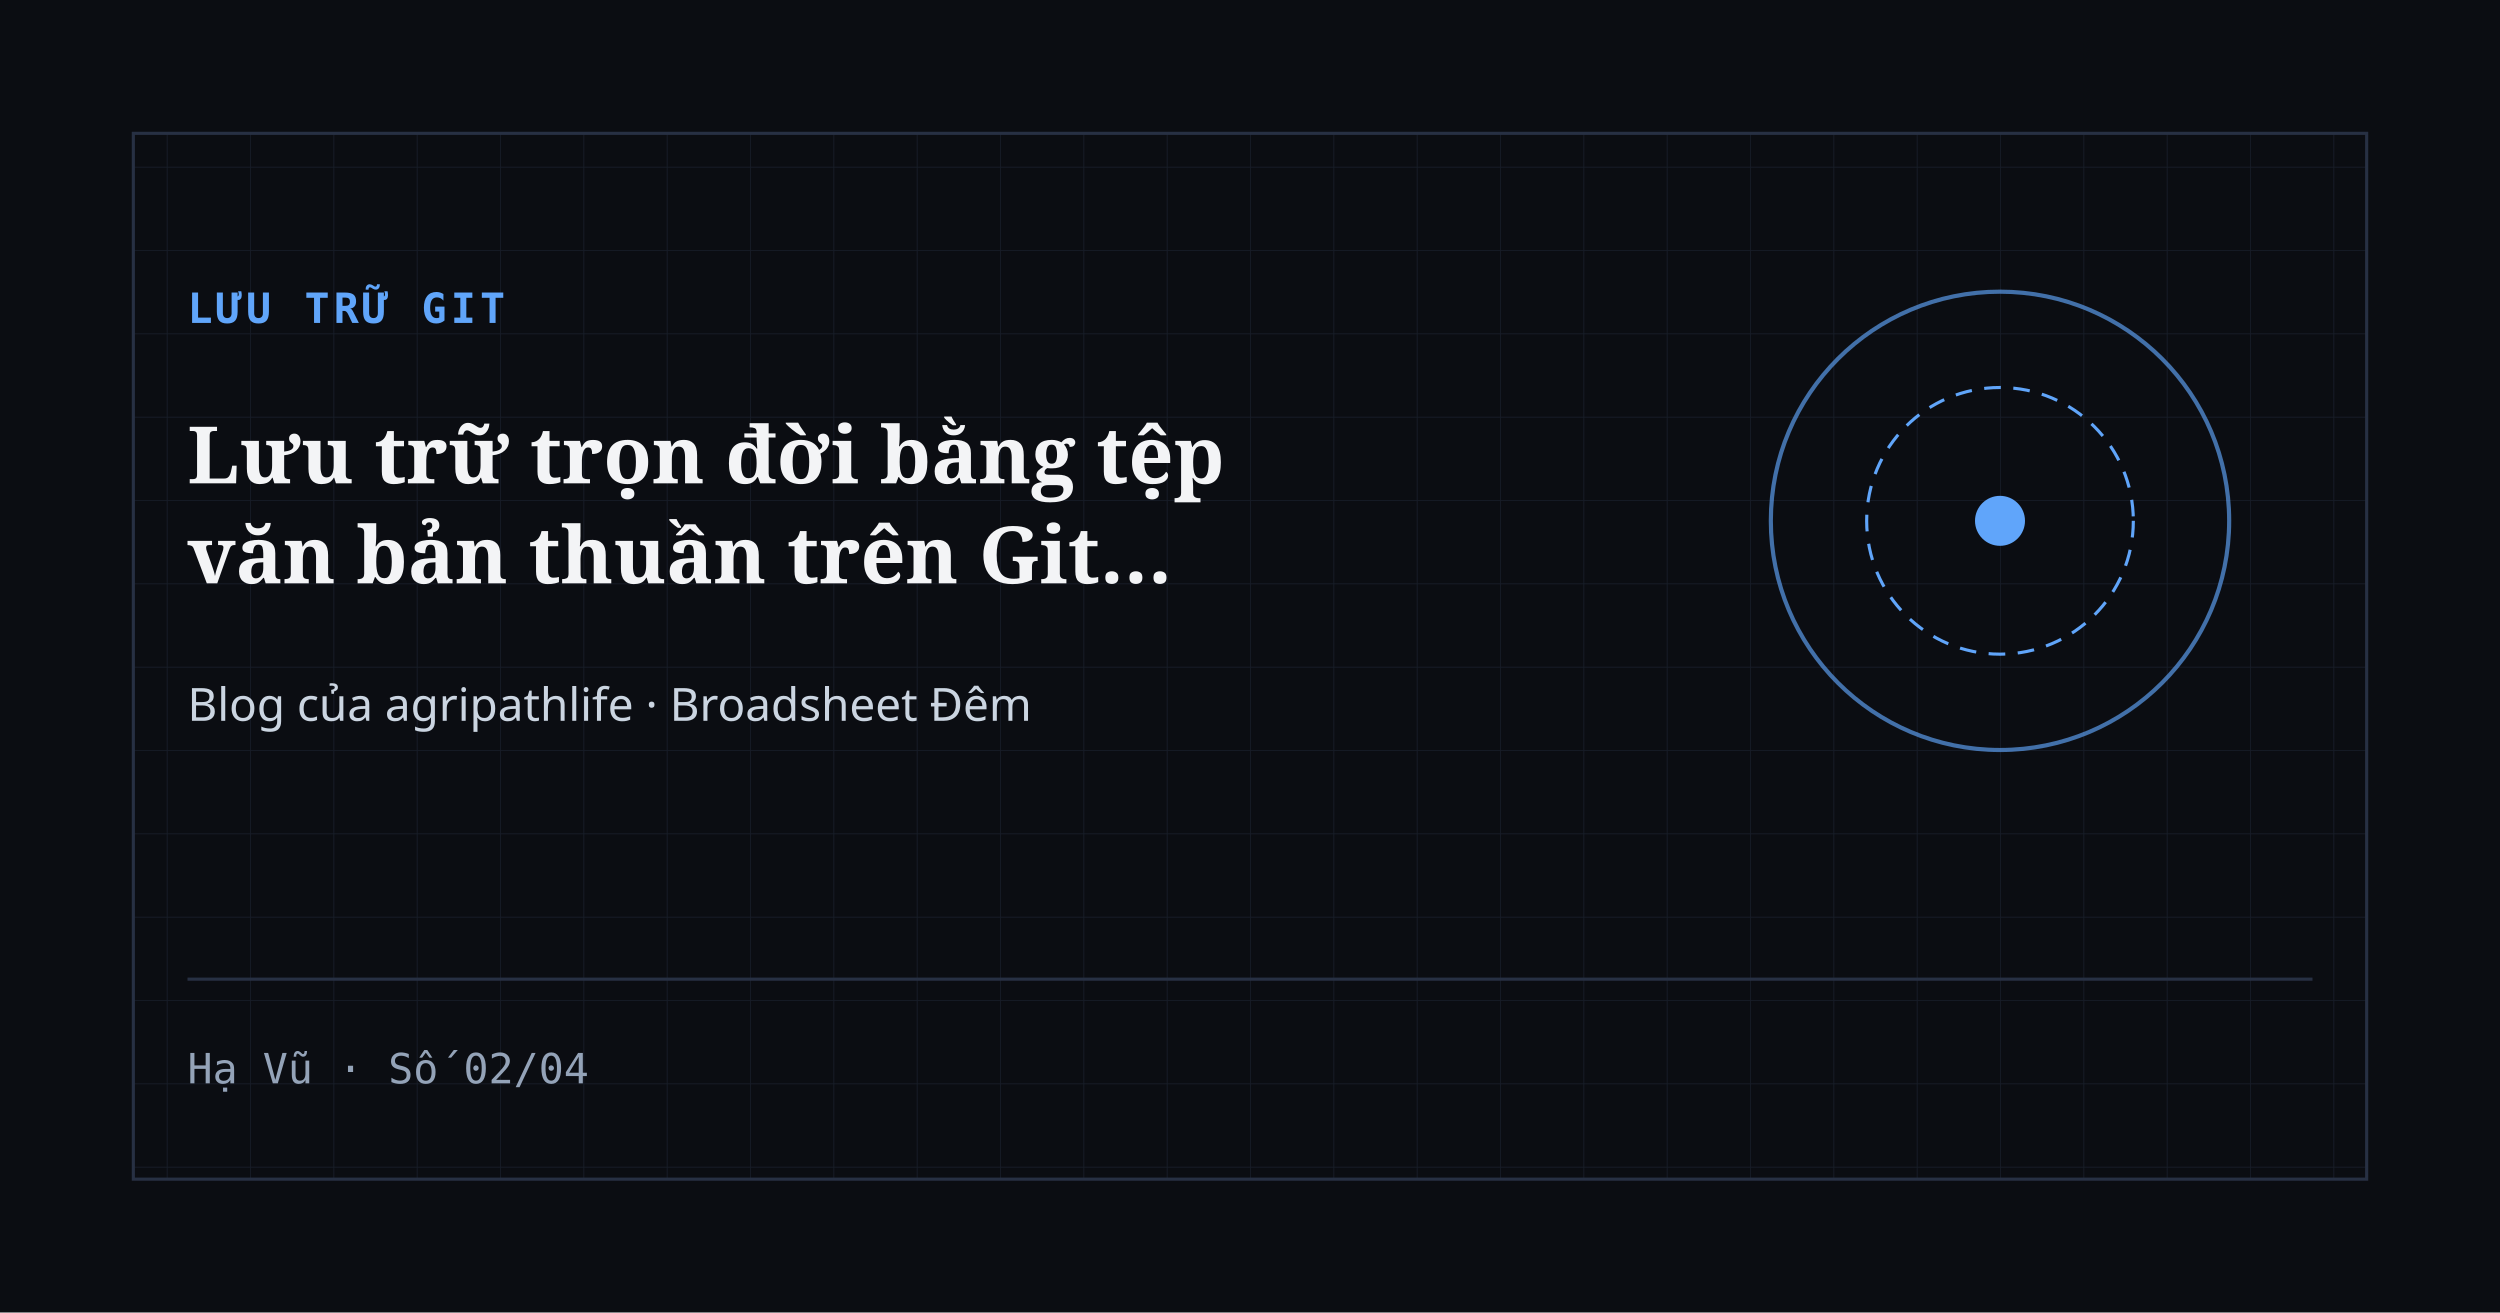
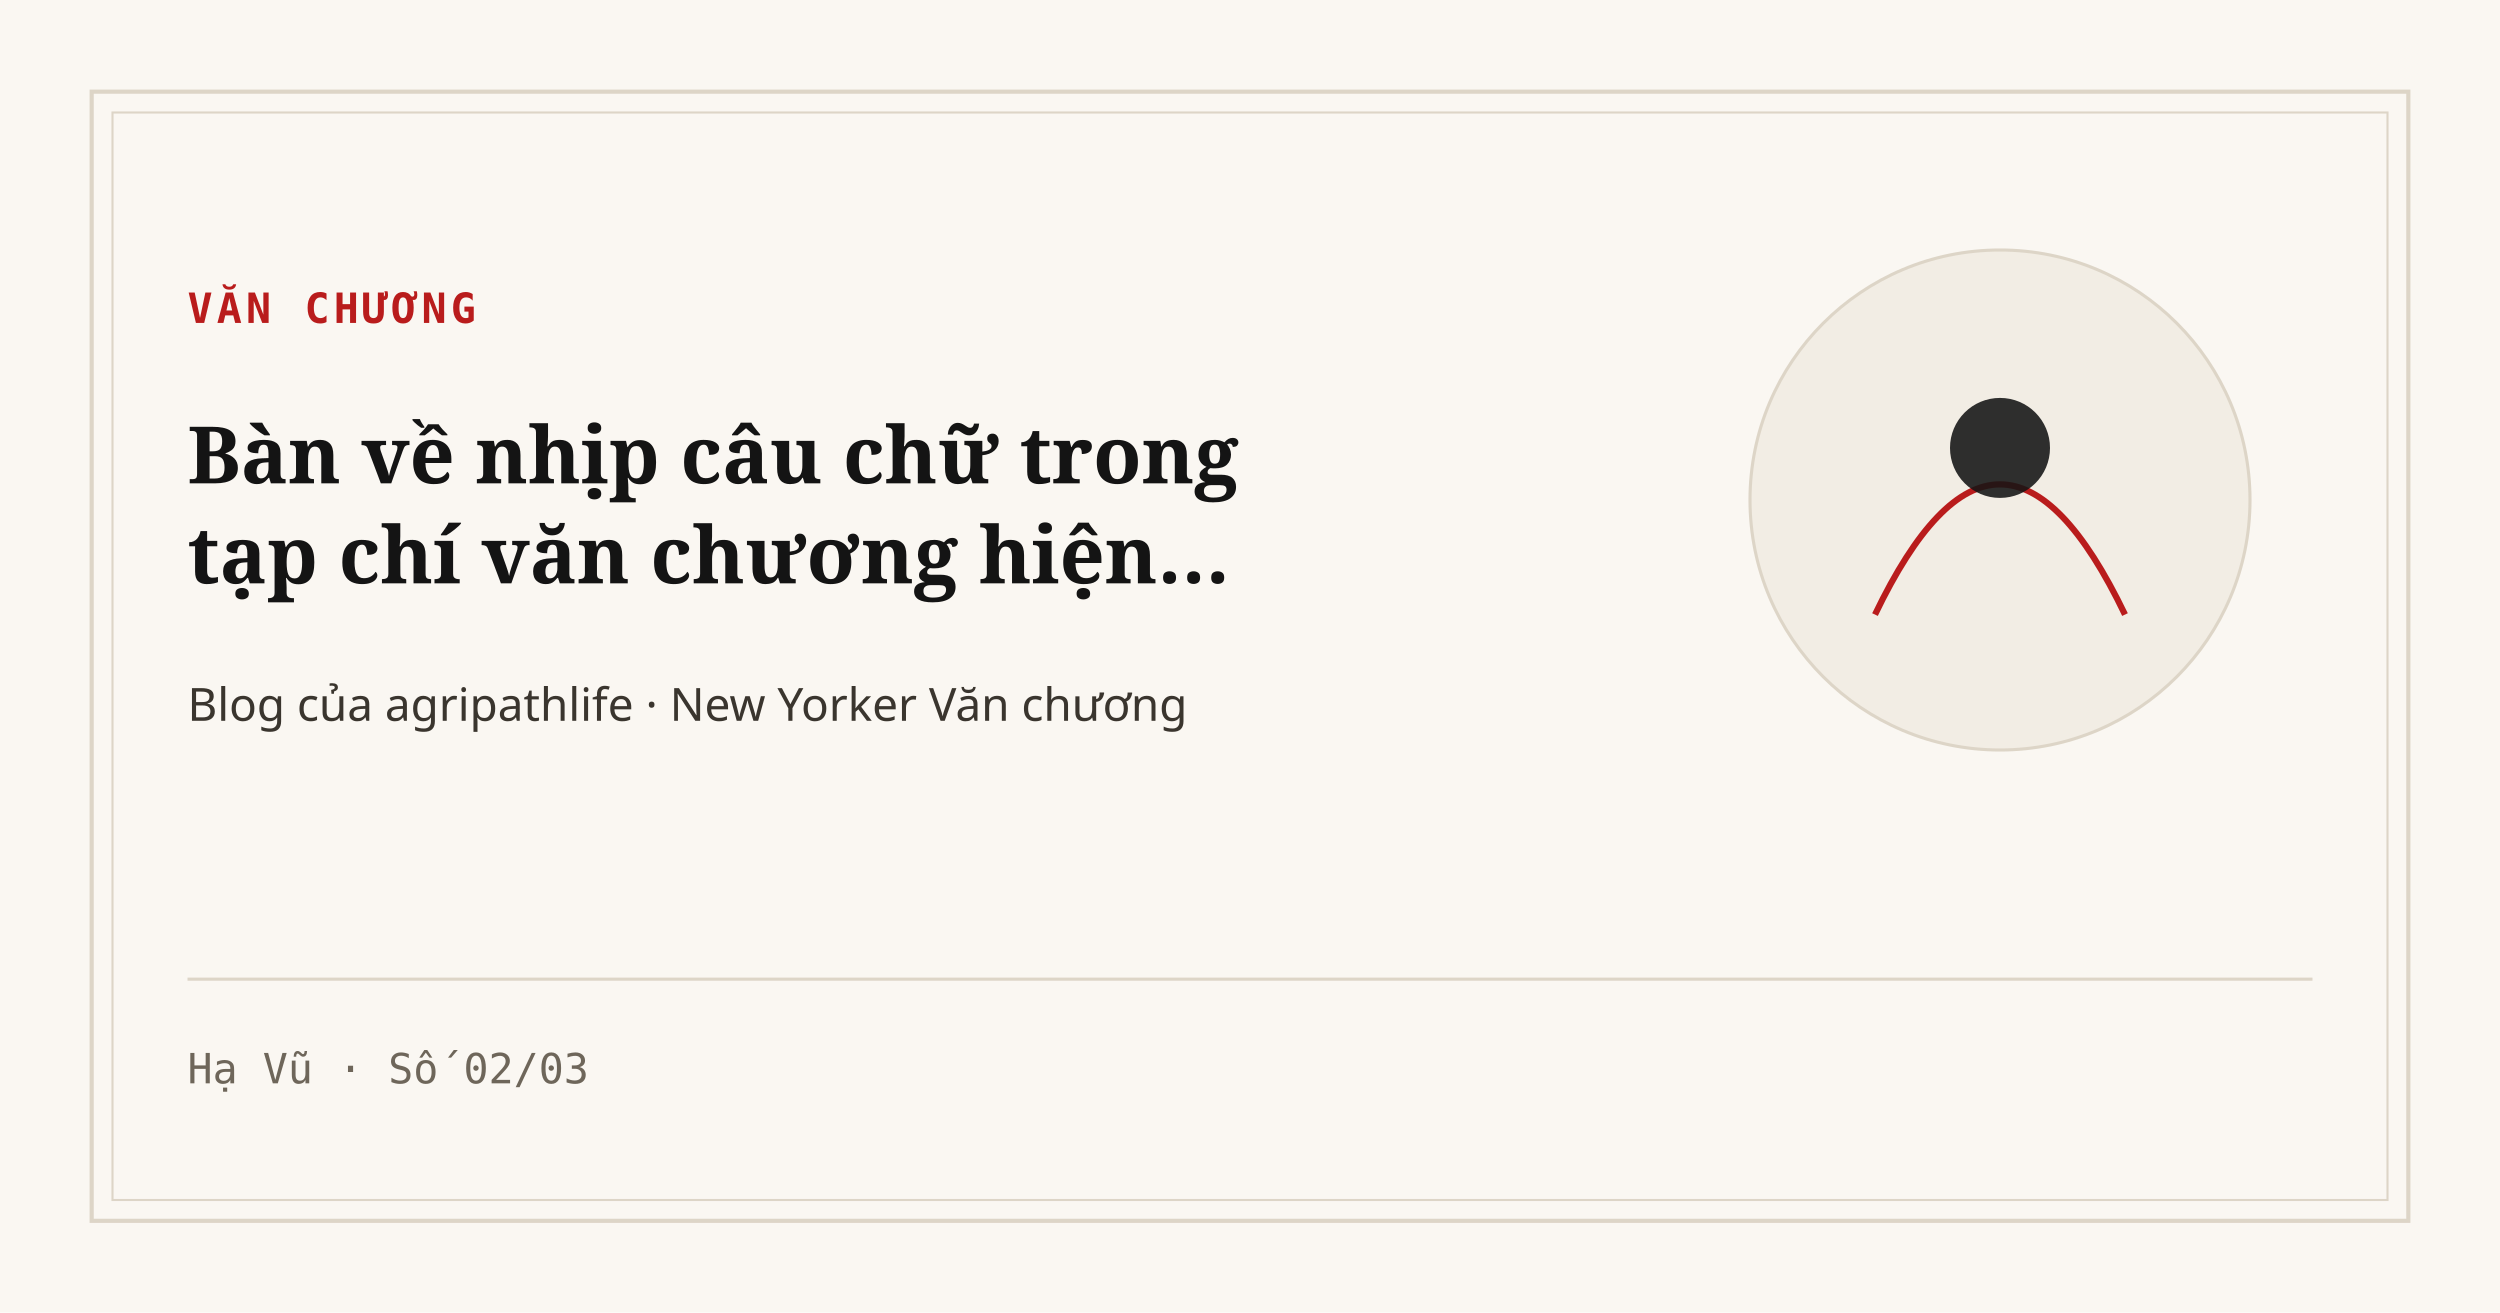
<svg xmlns="http://www.w3.org/2000/svg" width="1200" height="630" viewBox="0 0 1200 630" fill="none">
-   <rect width="1200" height="630" fill="#0B0D12" />
-   <defs>
-     <pattern id="grid-2" width="40" height="40" patternUnits="userSpaceOnUse">
-       <path d="M 40 0 L 0 0 0 40" fill="none" stroke="#273043" stroke-width="0.8" opacity="0.45" />
-     </pattern>
-   </defs>
-   <rect x="64" y="64" width="1072" height="502" fill="url(#grid-2)" stroke="#273043" stroke-width="1.5" />
-   <circle cx="960" cy="250" r="110" fill="none" stroke="#60A5FA" stroke-width="2" opacity="0.65" />
-   <circle cx="960" cy="250" r="64" fill="none" stroke="#60A5FA" stroke-width="1.5" stroke-dasharray="8 6" />
-   <circle cx="960" cy="250" r="12" fill="#60A5FA" />
-   <text x="90" y="155" font-family="monospace" font-size="20" font-weight="700" letter-spacing="2" fill="#60A5FA">LƯU TRỮ GIT</text>
-   <text x="90" y="232" font-family="Georgia, serif" font-weight="700" font-size="38" fill="#F3F4F6">
-     <tspan x="90" dy="0">Lưu trữ trọn đời bằng tệp</tspan>
-     <tspan x="90" dy="48">văn bản thuần trên Git…</tspan>
+   <rect width="1200" height="630" fill="#FAF7F2" />
+   <rect x="44" y="44" width="1112" height="542" fill="none" stroke="#DDD5C7" stroke-width="2" />
+   <rect x="54" y="54" width="1092" height="522" fill="none" stroke="#DDD5C7" stroke-width="1" />
+   <circle cx="960" cy="240" r="120" fill="#F2EDE4" stroke="#DDD5C7" stroke-width="1.5" />
+   <path d="M900 295 Q960 170 1020 295" fill="none" stroke="#B91C1C" stroke-width="3" />
+   <circle cx="960" cy="215" r="24" fill="#141414" opacity="0.88" />
+   <text x="90" y="155" font-family="monospace" font-size="20" font-weight="700" letter-spacing="2" fill="#B91C1C">VĂN CHƯƠNG</text>
+   <text x="90" y="232" font-family="Georgia, serif" font-weight="700" font-size="38" fill="#141414">
+     <tspan x="90" dy="0">Bàn về nhịp câu chữ trong</tspan>
+     <tspan x="90" dy="48">tạp chí văn chương hiện…</tspan>
  </text>
-   <text x="90" y="346" font-family="sans-serif" font-size="22" fill="#CBD5E1">Blog của agripathlife · Broadsheet Đêm</text>
-   <line x1="90" y1="470" x2="1110" y2="470" stroke="#273043" stroke-width="1.5" />
-   <text x="90" y="520" font-family="monospace" font-size="20" fill="#94A3B8">Hạ Vũ · Số 02/04</text>
+   <text x="90" y="346" font-family="sans-serif" font-size="22" fill="#3A352E">Blog của agripathlife · New Yorker Văn chương</text>
+   <line x1="90" y1="470" x2="1110" y2="470" stroke="#DDD5C7" stroke-width="1.5" />
+   <text x="90" y="520" font-family="monospace" font-size="20" fill="#6E665A">Hạ Vũ · Số 02/03</text>
</svg>
